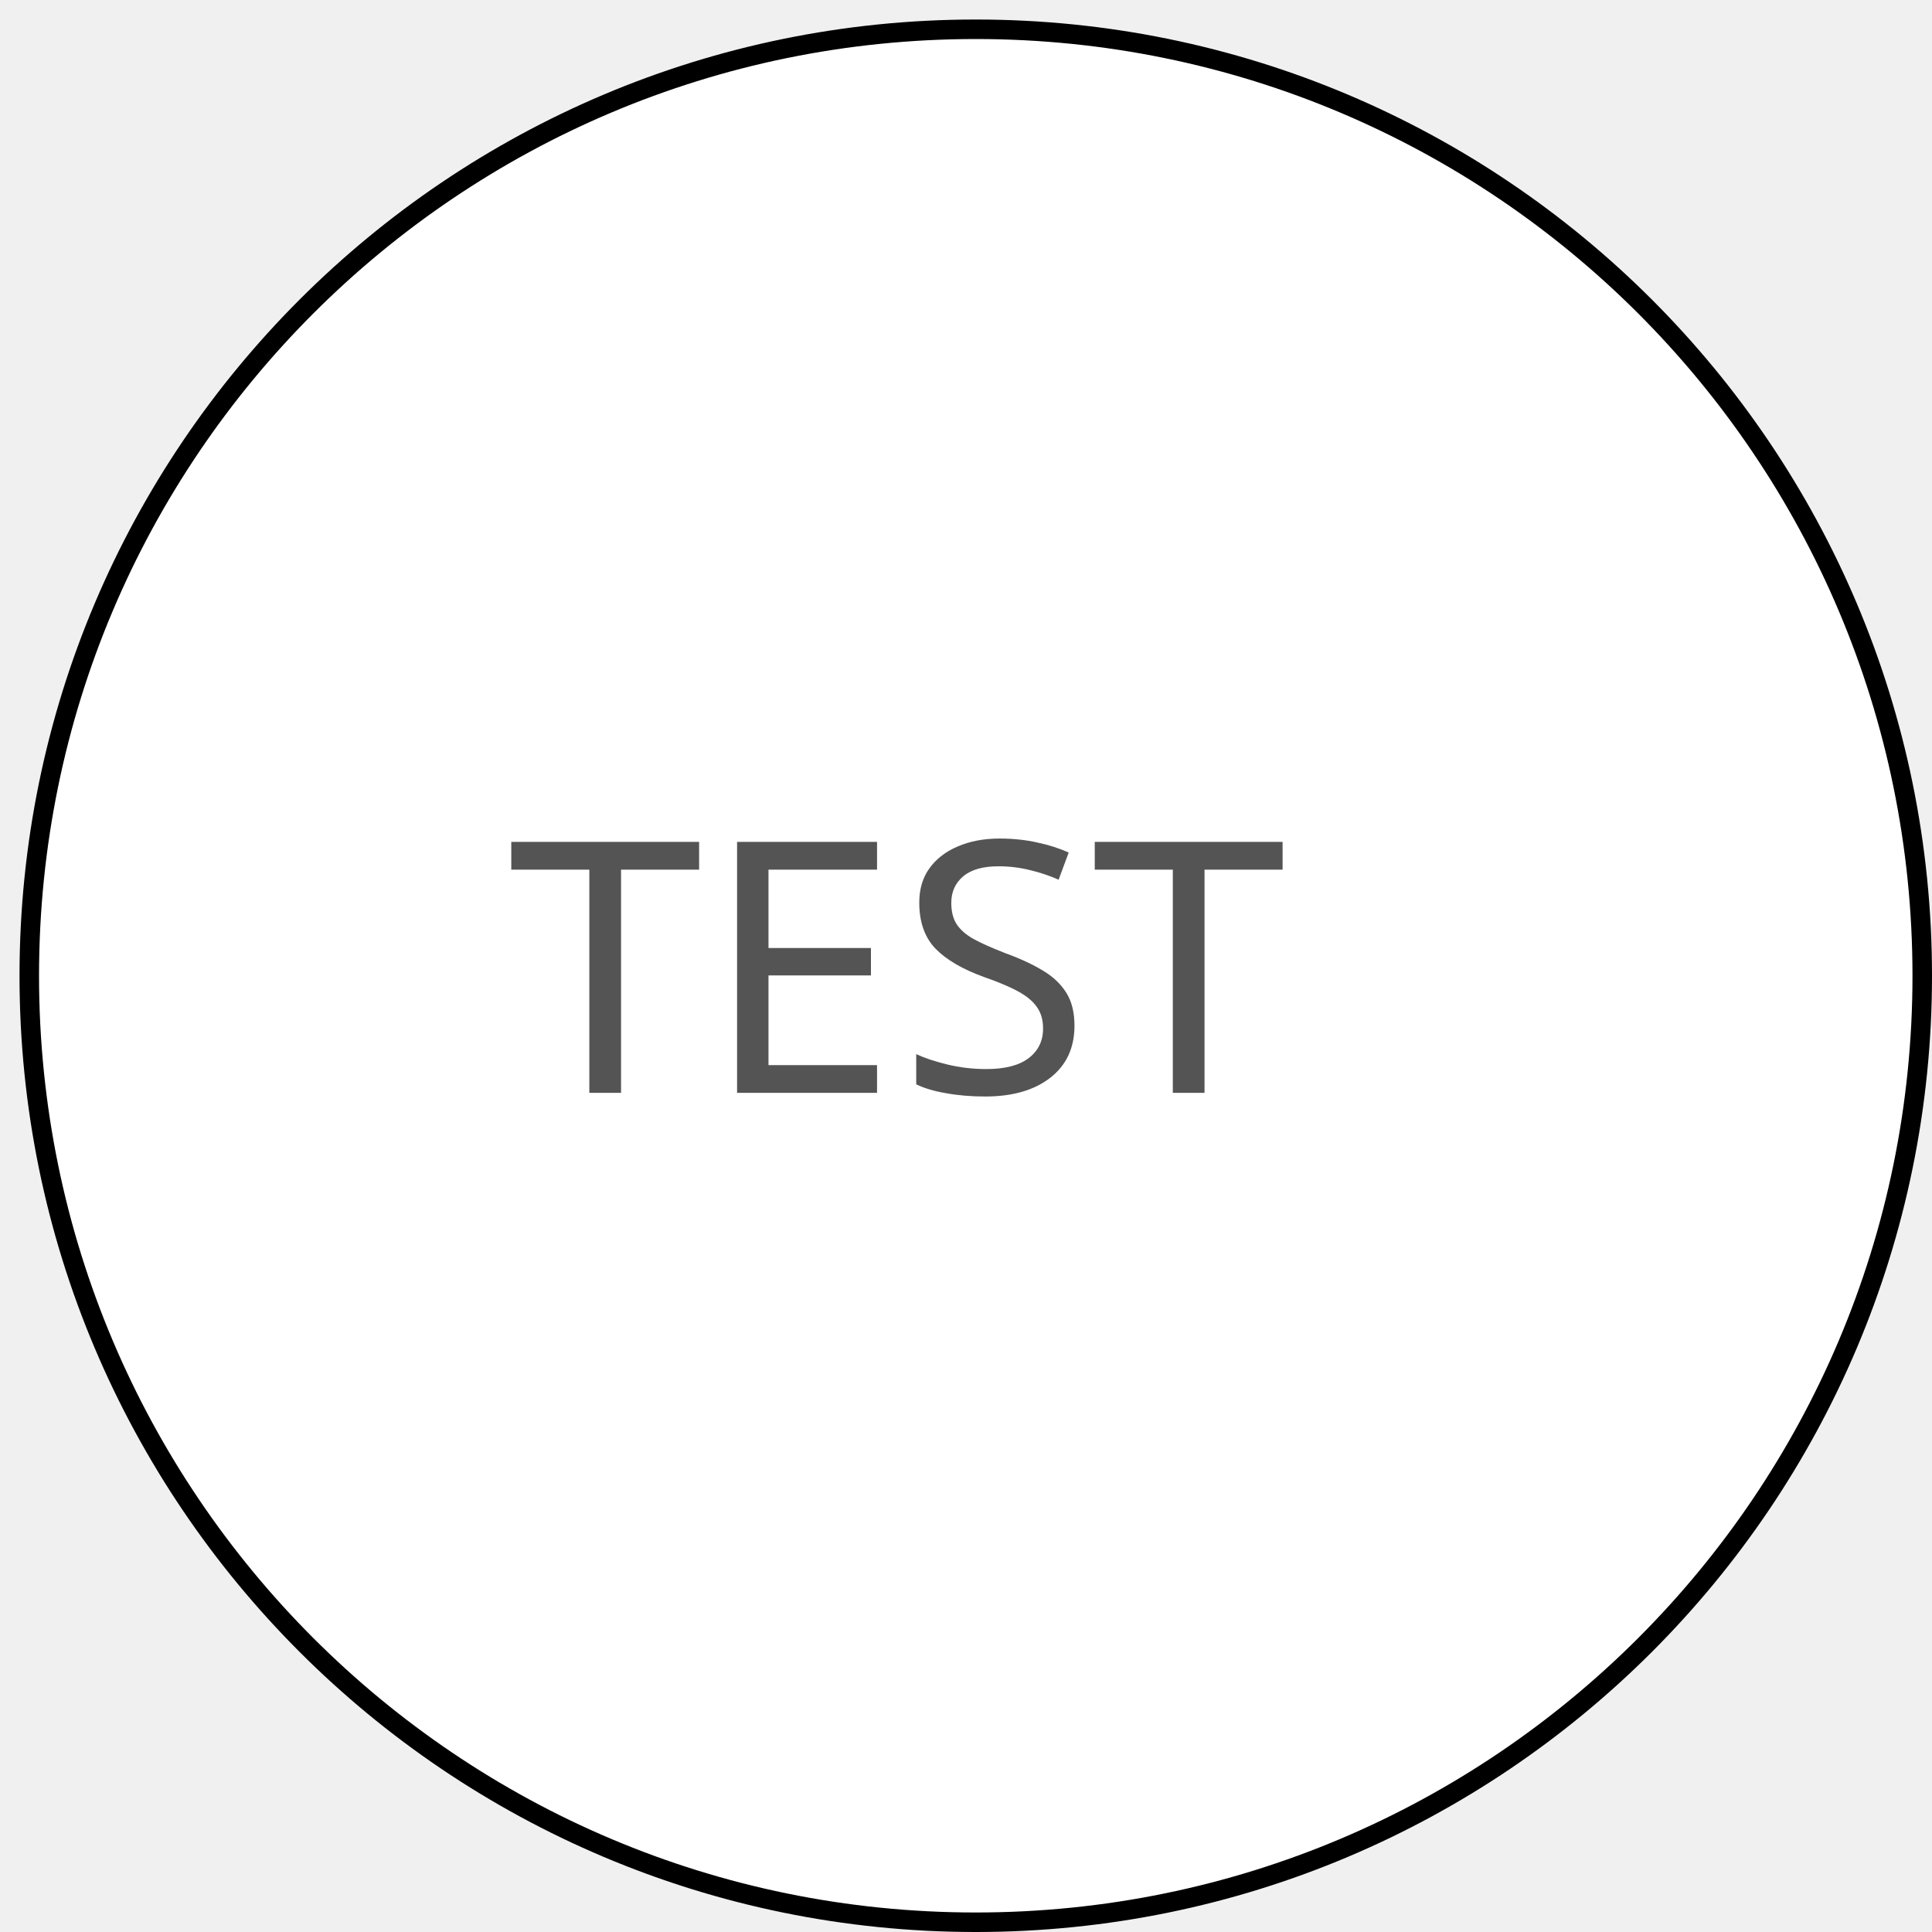
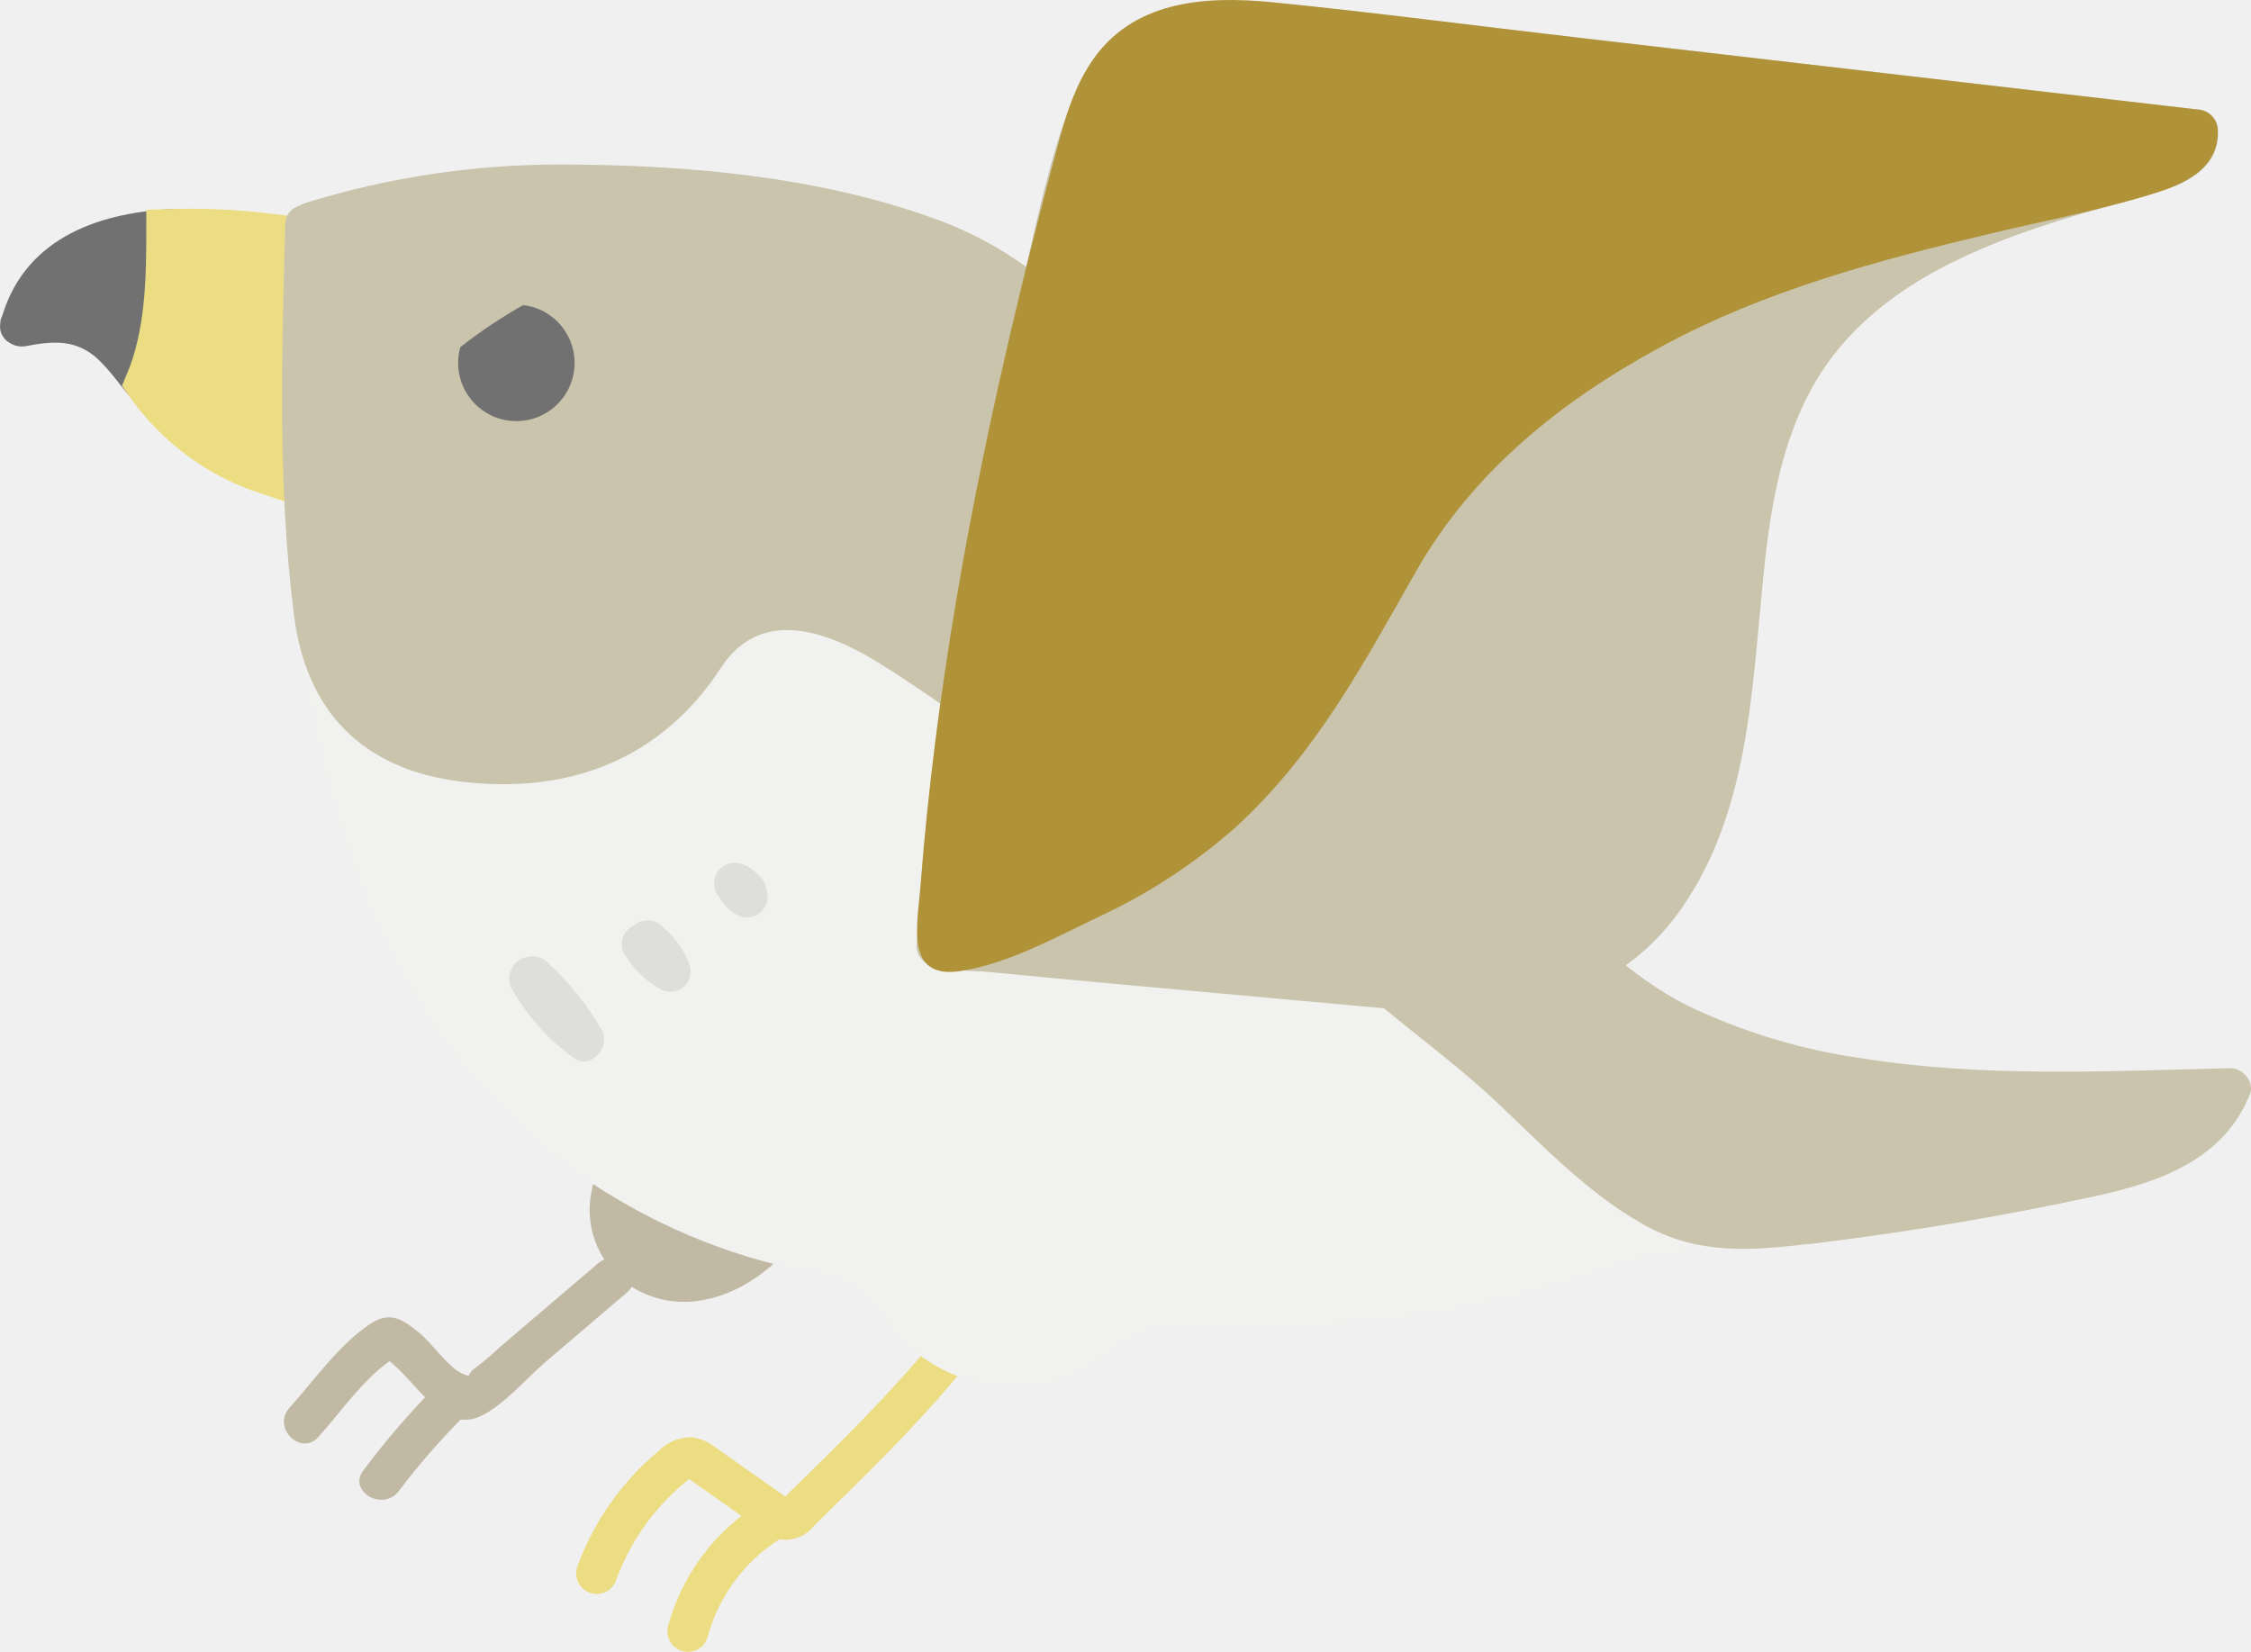
- <svg xmlns="http://www.w3.org/2000/svg" version="1.1" x="0" y="0" width="99" height="99" viewBox="0, 0, 99, 99">
-   <g id="レイヤー_1" transform="translate(-313.5, -296.5)">
-     <g>
-       <path d="M363.5,395 C336.714,395 315,373.286 315,346.5 C315,319.714 336.714,298 363.5,298 C390.286,298 412,319.714 412,346.5 C412,373.286 390.286,395 363.5,395 z" fill="#FFFFFF" />
-       <path d="M363.5,395 C336.714,395 315,373.286 315,346.5 C315,319.714 336.714,298 363.5,298 C390.286,298 412,319.714 412,346.5 C412,373.286 390.286,395 363.5,395 z" fill-opacity="0" stroke="#000000" stroke-width="1" />
+ <svg xmlns="http://www.w3.org/2000/svg" viewBox="0 0 274.44 201.41">
+   <g id="レイヤー_2" data-name="レイヤー 2">
+     <g id="レイヤー_7" data-name="レイヤー 7">
+       <path d="M2.51,39.79A17.54,17.54,0,0,1,9,39.39c3.74.69,6.12,4.23,8.36,7l.3.34C20.66,40.83,20.8,34.13,20.81,28,12.49,28.4,4.58,30.93,2.51,39.79Z" fill="#727171" />
+       <path d="M3.17,42.2c3.39-.64,6.18-.85,8.85,1.67,1.47,1.39,2.59,3.09,3.92,4.6A2.51,2.51,0,0,0,19.87,48c3-6.36,3.41-13.08,3.43-20a2.52,2.52,0,0,0-2.5-2.5C11.51,26,2.72,29.33.1,39.12c-.83,3.11,4,4.44,4.82,1.33,2-7.5,8.88-9.55,15.89-10L18.31,28c0,6-.18,12-2.75,17.49l3.93-.51c-2.16-2.44-3.92-5.18-6.82-6.83-3.37-1.91-7.18-1.41-10.82-.73C-1.32,38,0,42.79,3.17,42.2Z" fill="#727171" />
+       <path d="M20.34,28c0,6.18-.12,12.87-2.63,18.75A29.13,29.13,0,0,0,32.45,57.77l.24-29.24A80,80,0,0,0,20.34,28Z" fill="#ecdc82" stroke="#ecdc82" stroke-linecap="square" stroke-miterlimit="10" stroke-width="5" />
+       <path d="M115.36,165.53c-5.53,6.73-11.73,12.71-18,18.86a1.86,1.86,0,0,1-3,.19l-8.7-6.14a3.16,3.16,0,0,0-1.47-.69,3.09,3.09,0,0,0-2.17,1,30.48,30.48,0,0,0-9.27,13.11" fill="none" stroke="#ecdc82" stroke-linecap="round" stroke-miterlimit="10" stroke-width="5" />
+       <path d="M93.87,185.47a22.89,22.89,0,0,0-10,13.45" fill="none" stroke="#ecdc82" stroke-linecap="round" stroke-miterlimit="10" stroke-width="5" />
+       <path d="M72.9,154.06l-12,10.24a33.86,33.86,0,0,1-2.83,2.41c-1.47,1-.33,1.3-1.67.8-1.53-.57-3.87-3.84-5.21-4.93-2-1.62-3.5-2.75-5.91-1.24-3.74,2.37-7.05,7.05-10,10.34-2.15,2.39,1.38,5.93,3.54,3.54,2.83-3.14,6.17-8.07,10-10.06H46.24c4,2,7.21,9.8,12.24,7.57,2.84-1.26,5.7-4.67,8.07-6.69l9.89-8.44c2.45-2.09-1.1-5.61-3.54-3.54Z" fill="#c1b9a3" />
+       <path d="M53.23,168.94a98.33,98.33,0,0,0-8.93,10.35c-1.94,2.57,2.4,5.07,4.32,2.52a89.28,89.28,0,0,1,8.15-9.33c2.28-2.28-1.26-5.82-3.54-3.54Z" fill="#c1b9a3" />
+       <path d="M74.63,145.51c-1.47,4.25,1.77,9.16,6.1,10.36s9.09-.73,12.22-4" fill="#c1b9a3" />
+       <path d="M72.22,144.85a11.11,11.11,0,0,0,6.34,12.87c5.66,2.55,12,0,16.16-4,2.33-2.23-1.21-5.76-3.54-3.54-2.54,2.42-6.17,4.38-9.78,3.32A6.11,6.11,0,0,1,77,146.18c.83-3.11-4-4.44-4.82-1.33Z" fill="#c1b9a3" />
+       <path d="M37.27,28.4c-.49,19.37-1,38.92,2.76,57.93s12,37.71,26.58,50.51a69,69,0,0,0,33.13,15.91c2.47.45,5.1.83,7,2.45,1.45,1.23,2.28,3,3.35,4.58,4.91,7.15,15.94,9.1,23,4.08,2.13-1.52,4-3.58,6.46-4.38a15.19,15.19,0,0,1,5.49-.34c17.54.93,35-1,51.37-7.29,7.37-2.87,16.56-1.73,24.39-2.65a192.13,192.13,0,0,0,27.75-5.35c3.46-.94,7.67-3.06,7.25-6.62a118.71,118.71,0,0,1-51.47-12.49c-13.45-6.72-28.73-6.93-40.94-17C141.17,89.5,147.65,53.55,124.45,36c-6.77-5.13-15.2-7.53-23.54-9.19a167.74,167.74,0,0,0-38-3.13c-2,.06-18.5,2.31-25,4.51" fill="#f1f1ef" />
+       <path d="M34.77,28.4c-1.08,42.8.35,96.9,43.88,119.71a72.6,72.6,0,0,0,14.11,5.6c2.33.65,4.68,1.12,7.05,1.58,4.12.81,5.83,2.5,8.12,5.74a19.75,19.75,0,0,0,19.95,7.71c4.37-.9,6.82-3.64,10.49-5.8,3.26-1.91,6.83-1.28,10.43-1.17s7.5.09,11.24-.09a121,121,0,0,0,35.28-6.79c6.29-2.26,12.36-2.59,19-2.81a130.71,130.71,0,0,0,18.35-2.15c6.23-1.1,13-2.1,18.92-4.5,3.73-1.53,6.64-4,6.72-8.23a2.54,2.54,0,0,0-2.5-2.5,118.29,118.29,0,0,1-32.64-5.14c-9.84-3-18.74-8.2-28.52-11.34-9.32-3-19.14-5-27.33-10.63-7.11-4.93-11.84-12.27-15.1-20.15-5.71-13.77-7.68-29.12-15.76-41.87-10.21-16.12-28-20.63-45.91-23C73,20.23,54.34,20.29,37.24,25.76c-3.05,1-1.75,5.81,1.33,4.82,14.88-4.76,30.9-5.21,46.3-3.68,10.84,1.08,22.76,2.69,32.59,7.68,7.89,4,13.55,10.6,17.45,18.44,6.77,13.62,8.48,29.2,15.68,42.65a45.62,45.62,0,0,0,14.21,16.24c7.65,5.27,16.73,7.57,25.5,10.2,10.86,3.26,20.69,8.94,31.54,12.27a123.59,123.59,0,0,0,34,5.31l-2.5-2.5c-.1,4.7-11.42,5.76-14.57,6.44a167.56,167.56,0,0,1-17.93,3c-9.6,1-18.46.42-27.69,3.71a114.09,114.09,0,0,1-33.07,6.3c-5.32.25-10.6,0-15.93-.11-4.83-.09-7.55,1.52-11.29,4.32a14.38,14.38,0,0,1-12.64,2.79c-5.23-1.34-7.17-4.84-10.3-8.74-2.48-3.1-5.76-3.86-9.49-4.61a73.93,73.93,0,0,1-14.85-4.45c-18.63-8-31.53-24.27-38.37-43-8.68-23.8-8-49.5-7.41-74.44.08-3.22-4.92-3.22-5,0Z" fill="#f1f1ef" />
+       <path d="M220.82,149.17c11.61-1.36,23.41-3.45,34.85-5.91,6.61-1.42,14.13-4.08,16.23-10.51-22,.51-47.37,2-67.55-8-8.74-4.37-15.19-12.13-22.24-18.93-2.87-2.76-5.12-5.09-9.47-3.85A13.16,13.16,0,0,0,164,110a6.59,6.59,0,0,0-.3,4.14,8.8,8.8,0,0,0,3.12,3.81q7,5.85,14.1,11.66c4.12,3.39,7.44,7.16,11.39,10.68a51.08,51.08,0,0,0,12.31,8.38C209.24,150.83,215.81,149.76,220.82,149.17Z" fill="#cac4ac" />
+       <path d="M220.82,151.67q17.43-2.1,34.61-5.81c7.83-1.69,15.71-4.47,18.88-12.45.6-1.51-.92-3.2-2.41-3.16-14.88.36-30,1.16-44.75-1.18a72.79,72.79,0,0,1-21.55-6.52c-6.65-3.38-11.9-8.67-17.09-13.91-3.48-3.51-7.57-9.1-13-9.52-4.95-.39-10,3.12-12.51,7.2-2.88,4.7-2.53,9.29,1.54,13,5.73,5.24,12.18,9.67,17.86,15s11.07,11.12,18,15c6.59,3.73,13.09,3.21,20.39,2.32,3.15-.38,3.19-5.39,0-5a58,58,0,0,1-10.55.76c-4.33-.27-8.08-2.63-11.52-5.11-6.83-4.9-12.38-11.43-18.87-16.78q-4.59-3.78-9.17-7.58c-1.2-1-3.69-2.45-4.32-3.94-1-2.42.67-5.15,2.26-6.82,1.76-1.86,4.79-3.69,7.48-2.92,1.59.46,3.07,2.17,4.21,3.27,2.76,2.65,5.38,5.44,8.12,8.11C199,126,211.24,131.55,225.82,133.9c15.24,2.45,30.72,1.73,46.08,1.36l-2.41-3.16c-3,7.64-13.92,8.7-20.84,10.08-9.22,1.84-18.49,3.38-27.83,4.5C217.66,147.05,217.62,152.06,220.82,151.67Z" fill="#cac4ac" />
+       <path d="M37.27,27.38c-.35,13.65-.69,27.34.45,41,.76,9.07,1,17.7,10.31,22.18A30.25,30.25,0,0,0,59.72,93.1a36.1,36.1,0,0,0,9.2-.59A26.49,26.49,0,0,0,82.28,85c3.78-3.89,4.48-9.4,10.36-10.56,10-2,19.14,7,27,11.92,8.2,5.2,16.41,10.4,24.73,15.41,6.66,4,15.25,9.45,23.4,8.11-1.43-1-2.95-2-4.34-3.15C141.17,88.49,147.65,52.54,124.45,35c-6.77-5.13-15.2-7.53-23.54-9.19a167.74,167.74,0,0,0-38-3.13c-2,.06-18.5,2.31-25,4.51" fill="#cac4ac" />
+       <path d="M34.77,27.38c-.4,15.83-.93,31.87,1.07,47.62,1.49,11.79,8.42,18.87,20.44,20.31,13.16,1.57,24.36-2.75,31.63-13.9,4.77-7.32,12.72-4.58,19.07-.68,5.84,3.59,11.32,7.77,17.12,11.44,7.58,4.79,15.16,9.62,22.92,14.12,6.33,3.67,13.23,6.95,20.72,6.1a2.52,2.52,0,0,0,1.26-4.66c-20.18-14.26-19.74-39.1-30.35-59.37a44.54,44.54,0,0,0-24.72-21.7c-14.16-5.15-30.33-6.57-45.29-6.6a104.75,104.75,0,0,0-31.41,4.69c-3.05,1-1.75,5.81,1.33,4.82,12.06-3.86,25.15-4.92,37.72-4.31,17.69.85,40.25,2.85,52.52,17.27,8.92,10.48,11.57,24.68,15.75,37.4,4.34,13.22,10.4,24,21.91,32.12l1.26-4.66c-9.44,1.07-17.78-5.11-25.45-9.78-7.95-4.85-16-9.64-23.68-14.91-8.72-6-24.13-18-33.37-6.21C83.18,79.1,81.87,82,79.4,84.33A23.67,23.67,0,0,1,68.25,90.1c-8.4,1.77-21.2.73-25.5-8C39.41,75.36,39.93,66,39.64,58.6c-.4-10.4-.13-20.82.13-31.22.08-3.22-4.92-3.22-5,0Z" fill="#cac4ac" />
+       <path d="M168.25,120.39c-4.35-.4-54-4.83-54-5.08,1.7-32.19,8.66-65.48,17-96.56,1.28-4.78,2.84-9.85,6.67-13,5-4.11,12.28-3.58,18.74-2.83L267.89,15.86c.61,2.62-2.6,4.35-5.19,5.07-15.55,4.34-32.73,8.76-42,22-8,11.39-7.94,26.31-9.39,40.16s-6.07,29.31-18.66,35.25C185.17,121.84,176.48,121.15,168.25,120.39Z" fill="#cac4ac" />
+       <path d="M168.25,117.89c-9.2-.84-18.4-1.66-27.6-2.5q-8.61-.79-17.21-1.61c-2-.19-4-.38-6-.59-.89-.09-3.26-.7-1.9,0l1.24,2.16a401.73,401.73,0,0,1,8.13-59.24c2.05-9.87,4.38-19.68,6.9-29.44,2.27-8.79,3.71-20.15,14.6-21.51,9.1-1.14,19.14,1.36,28.17,2.41l30.78,3.57,62.55,7.26-2.5-2.5C265.51,19.07,249.78,22,247,23a74.2,74.2,0,0,0-17.23,7.95C219,38,213.27,48.82,211.13,61.4c-2.21,13-1.42,26.54-6.29,39-2.39,6.12-6.31,11.95-12.22,15.13-7.43,4-16.29,3.1-24.37,2.37-3.2-.29-3.18,4.71,0,5,14,1.27,27.88.48,36.67-12,8.19-11.66,8.65-26.31,10-39.95.81-8.22,2.05-16.79,6.23-24.07C225,40.14,231.11,35.42,238,32s13.95-5.45,21.13-7.47c4.58-1.29,11.54-2.59,11.3-8.68a2.58,2.58,0,0,0-2.5-2.5L161.65,1c-12.55-1.46-25.6-2.58-31,11.33-2.83,7.33-4.36,15.35-6.21,23q-2.91,12-5.33,24.08a403.23,403.23,0,0,0-7.36,55.91,2.44,2.44,0,0,0,1.24,2.16c2.18,1,5.46.83,7.8,1.06,5.93.58,11.86,1.13,17.78,1.67,9.89.91,19.78,1.78,29.67,2.69C171.46,123.19,171.44,118.19,168.25,117.89Z" fill="#cac4ac" />
+       <path d="M63.78,37.2a62.44,62.44,0,0,0-7.66,5.13,7.1,7.1,0,1,0,7.66-5.13Z" fill="#727171" />
+       <path d="M149,99a79.17,79.17,0,0,1-8,6.35c-1.73,1.21-26.95,14-26.73,9.94,1.7-32.19,8.66-65.47,17-96.55,1.28-4.78,2.84-9.85,6.67-13,5-4.11,12.28-3.58,18.74-2.83L267.89,15.86c.61,2.62-2.6,4.35-5.19,5.07-20.78,5.8-41.33,8.4-60.76,18.81-11.08,5.93-21.57,13.57-28.59,24-3.75,5.56-6.42,11.76-9.83,17.52A77.29,77.29,0,0,1,149,99Z" fill="#b09338" />
+       <path d="M147.2,97.25c-7.79,6.92-17.21,11.62-27,15.08-.43.15-4.59,1-4.68,1.27h0q1.49,3.12,1.33.77c.5-.85.16-2.7.23-3.72q.29-4.2.68-8.4c1-10.46,2.46-20.88,4.28-31.23s4-20.53,6.38-30.7c2.14-9,3.61-19.25,7.59-27.69,4.95-10.52,17.32-7.58,26.66-6.49l31.77,3.69,73.47,8.53-2.5-2.5c.14,3.62-14.74,5.6-17.56,6.27-6.44,1.54-12.9,3-19.29,4.77-12.29,3.38-24.15,8-35,14.81-9.75,6.13-18.38,13.9-24.32,23.85C166,71,163.46,76.76,160.06,82.08A77.8,77.8,0,0,1,147.2,97.25c-2.37,2.19,1.18,5.72,3.54,3.54,9.76-9,15.41-19.73,21.91-31.13,6.93-12.17,17.67-20.76,29.84-27.36C215.15,35.41,229,31.73,243,28.41c6.77-1.61,13.75-2.91,20.38-5.07,3.63-1.18,7.19-3.23,7-7.49a2.58,2.58,0,0,0-2.5-2.5L192.43,4.6C180,3.16,167.61,1.51,155.18.28,146.82-.55,137.9.06,132.9,7.79c-2.35,3.63-3.41,8-4.51,12.09q-2.42,9.06-4.6,18.19c-2.79,11.71-5.25,23.5-7.25,35.37-1.91,11.4-3.41,22.88-4.3,34.41-.37,4.85-2,11.63,4.89,10.55,5.78-.9,11.59-4.1,16.81-6.6a69,69,0,0,0,16.79-11C153.14,98.64,149.6,95.12,147.2,97.25Z" fill="#b09338" />
+       <path d="M62.4,120.56A26.13,26.13,0,0,0,69.94,129c2.1,1.55,4.59-1.4,3.42-3.42a34.4,34.4,0,0,0-6.75-8.35c-1.67-1.51-5.19-.07-4.18,2.43a17.36,17.36,0,0,0,5.79,7.56,2.52,2.52,0,0,0,3.42-.9,2.56,2.56,0,0,0-.9-3.42,11.06,11.06,0,0,1-3.49-4.57l-4.18,2.43a30,30,0,0,1,6,7.34l3.42-3.42A20.42,20.42,0,0,1,66.72,118c-1.56-2.82-5.88-.3-4.32,2.52Z" fill="#dededd" />
+       <path d="M76.19,116.4a11.6,11.6,0,0,0,4.32,4.2,2.55,2.55,0,0,0,3-.39,2.66,2.66,0,0,0,.39-3,11.52,11.52,0,0,0-3.16-4.26,2.5,2.5,0,1,0-3.54,3.54l.83,1a2.51,2.51,0,0,0,3.54,0,2.57,2.57,0,0,0,0-3.54l-.83-1-3.54,3.54a10.6,10.6,0,0,1,.82.76l.33.37c0,.05.36.48.15.17a10.25,10.25,0,0,1,1.08,1.95L83,116.28a10.69,10.69,0,0,1-.92-.57c-.33-.23.24.21-.07-.05l-.45-.4a9.58,9.58,0,0,1-.66-.7c.22.26,0,0-.12-.17s-.22-.34-.32-.51a2.5,2.5,0,0,0-4.32,2.52Z" fill="#dededd" />
+       <path d="M87.36,108.63a5.38,5.38,0,0,0,2.47,2.91,2.51,2.51,0,0,0,3.67-2.82,4.74,4.74,0,0,0-3.28-3.44,2.53,2.53,0,0,0-2.82,1.15,3,3,0,0,0-.34,1.26,2.47,2.47,0,0,0,.73,1.77l1.35,1.05a2.73,2.73,0,0,0,1.77.73,2.54,2.54,0,0,0,1.77-.73c.82-.9,1.1-2.68,0-3.54l-1.35-1.05-2.43,4.18c.47.15-.48-.25-.08,0s-.46-.39,0,0c.18.16-.37-.5-.07,0q.13.26-.11-.27a2,2,0,0,1,.07.27l3.67-2.82L92,107c-.28-.15.53.34.1.05-.26-.18.07,0,.1.15L92.1,107q-.14-.25.09.25A2.76,2.76,0,0,0,91,105.8a2.5,2.5,0,0,0-3.42.9,2.41,2.41,0,0,0-.25,1.93Z" fill="#dededd" />
    </g>
-     <text transform="matrix(1, 0, 0, 1, 363, 346)">
-       <tspan x="-23.49" y="6.5" font-family="HiraKakuPro-W3" font-size="18" fill="#545454">TEST</tspan>
-     </text>
  </g>
</svg>
